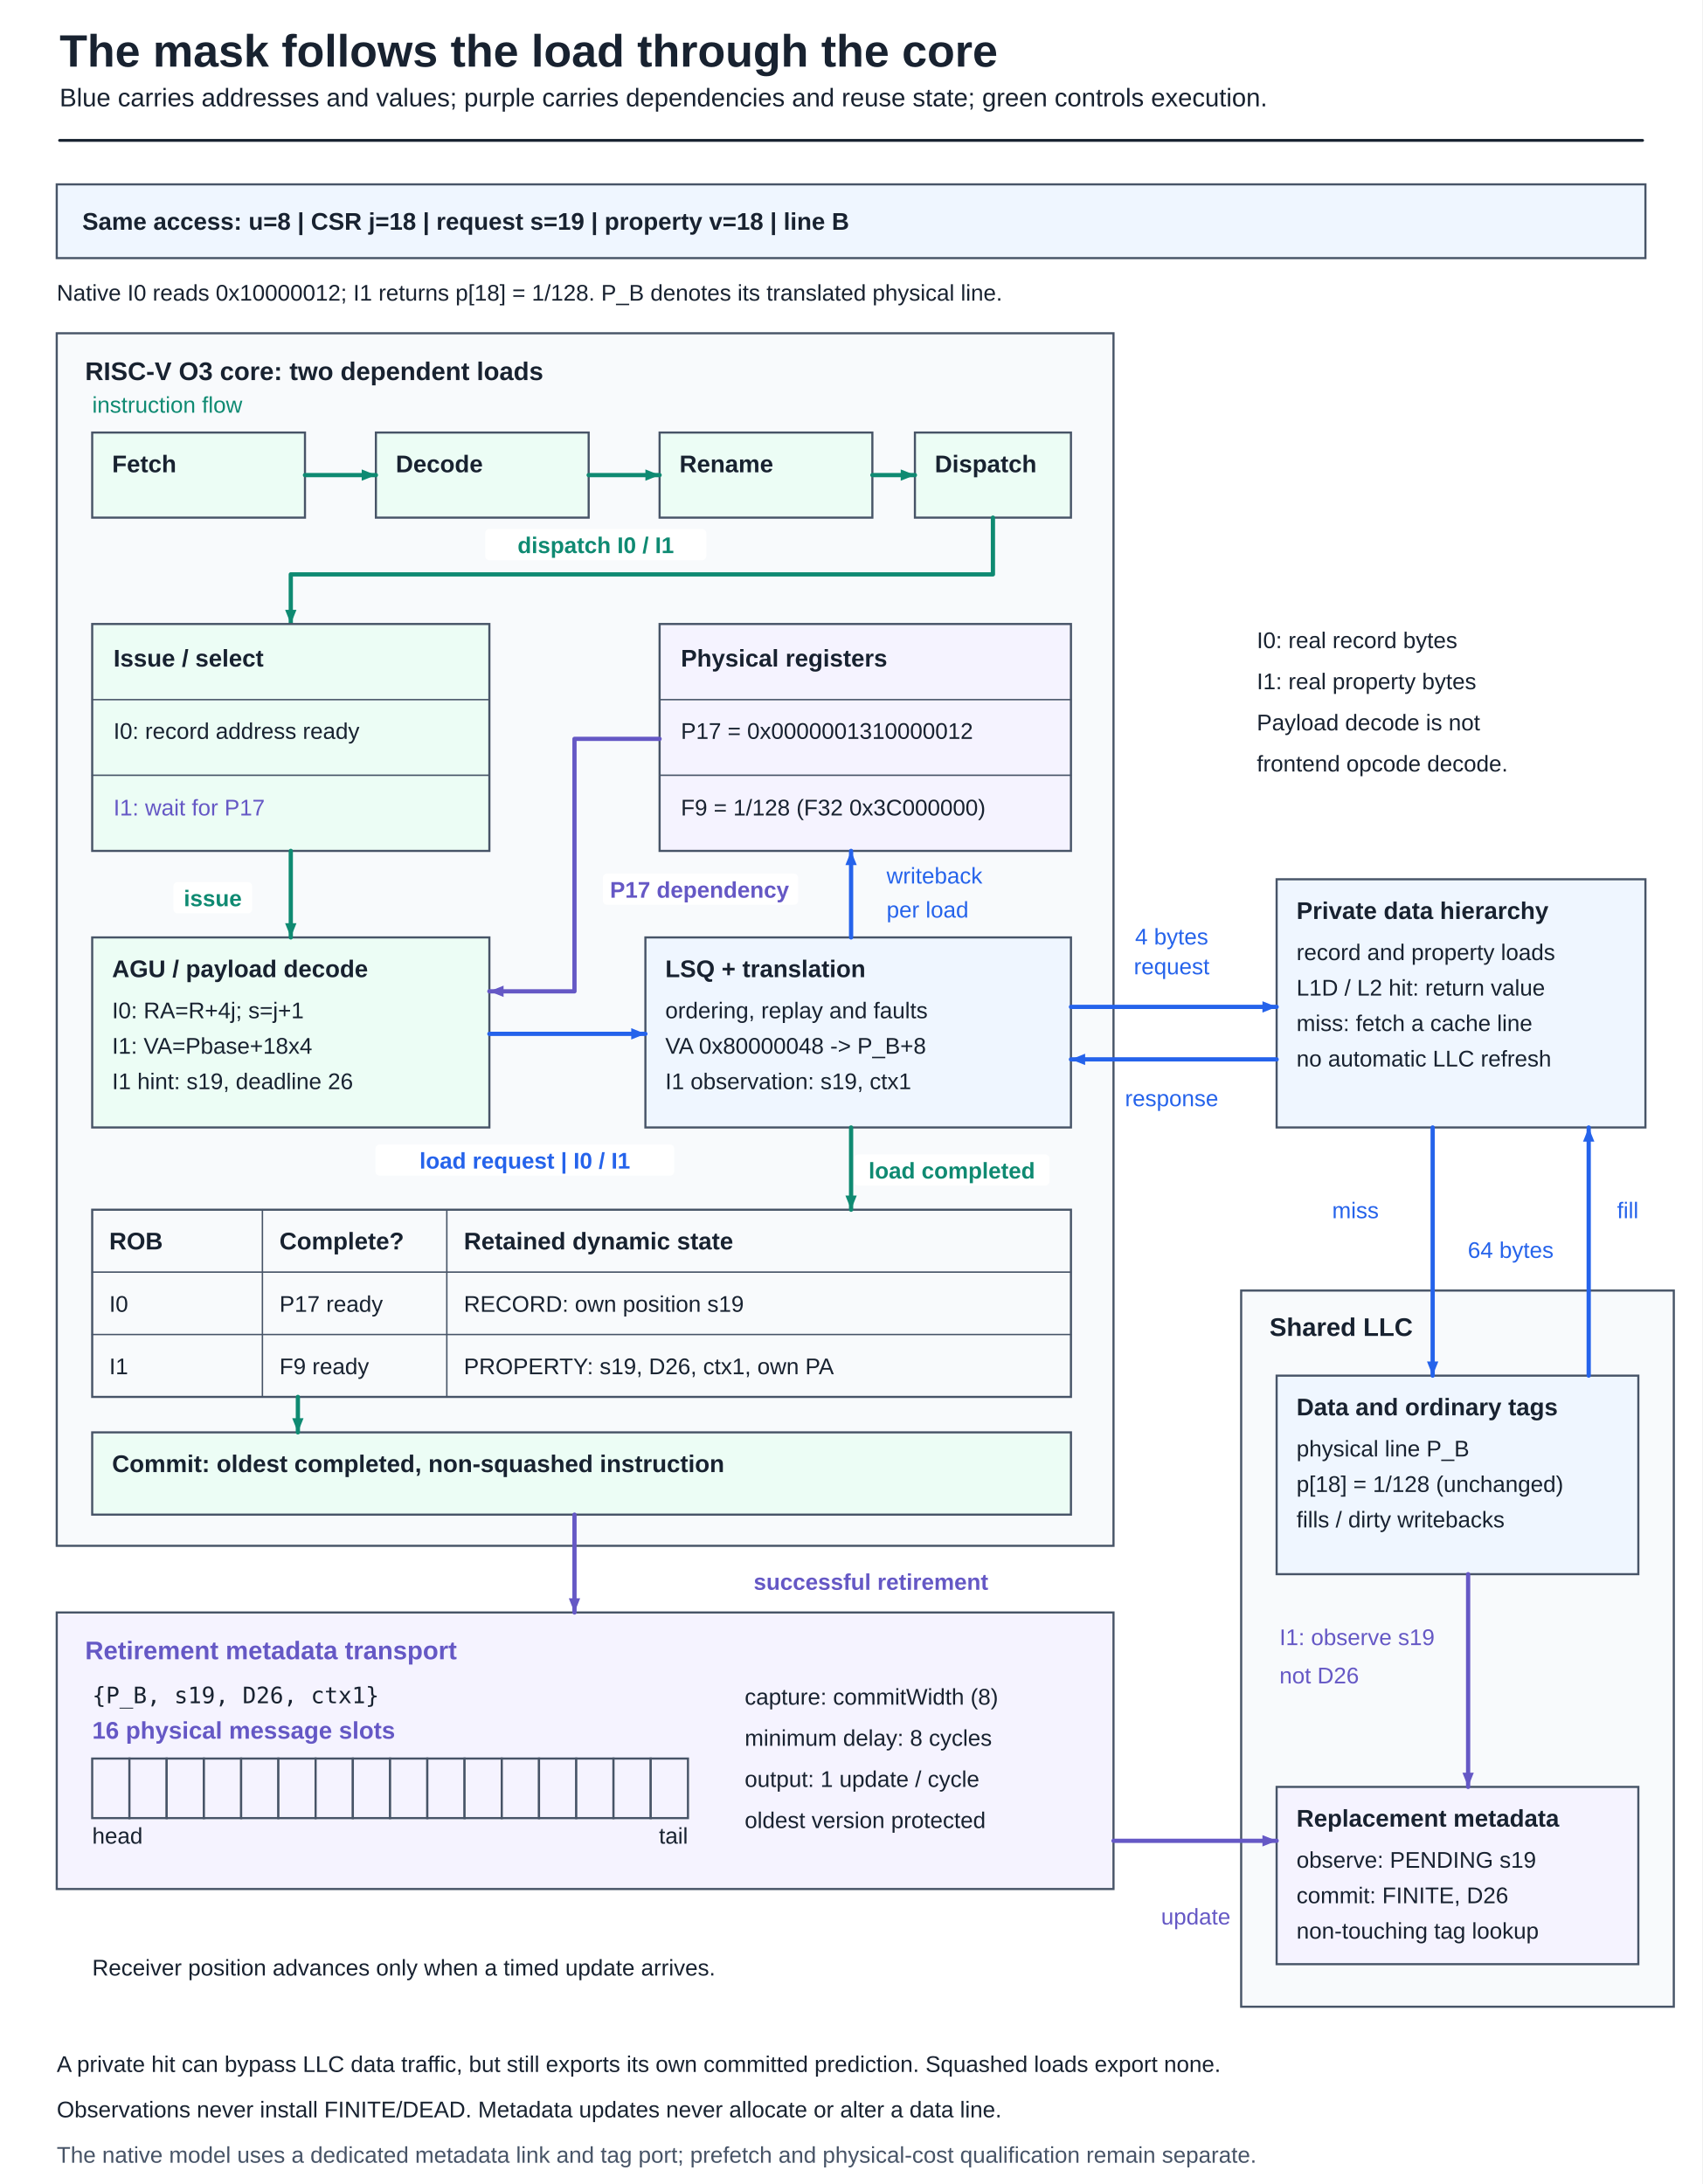
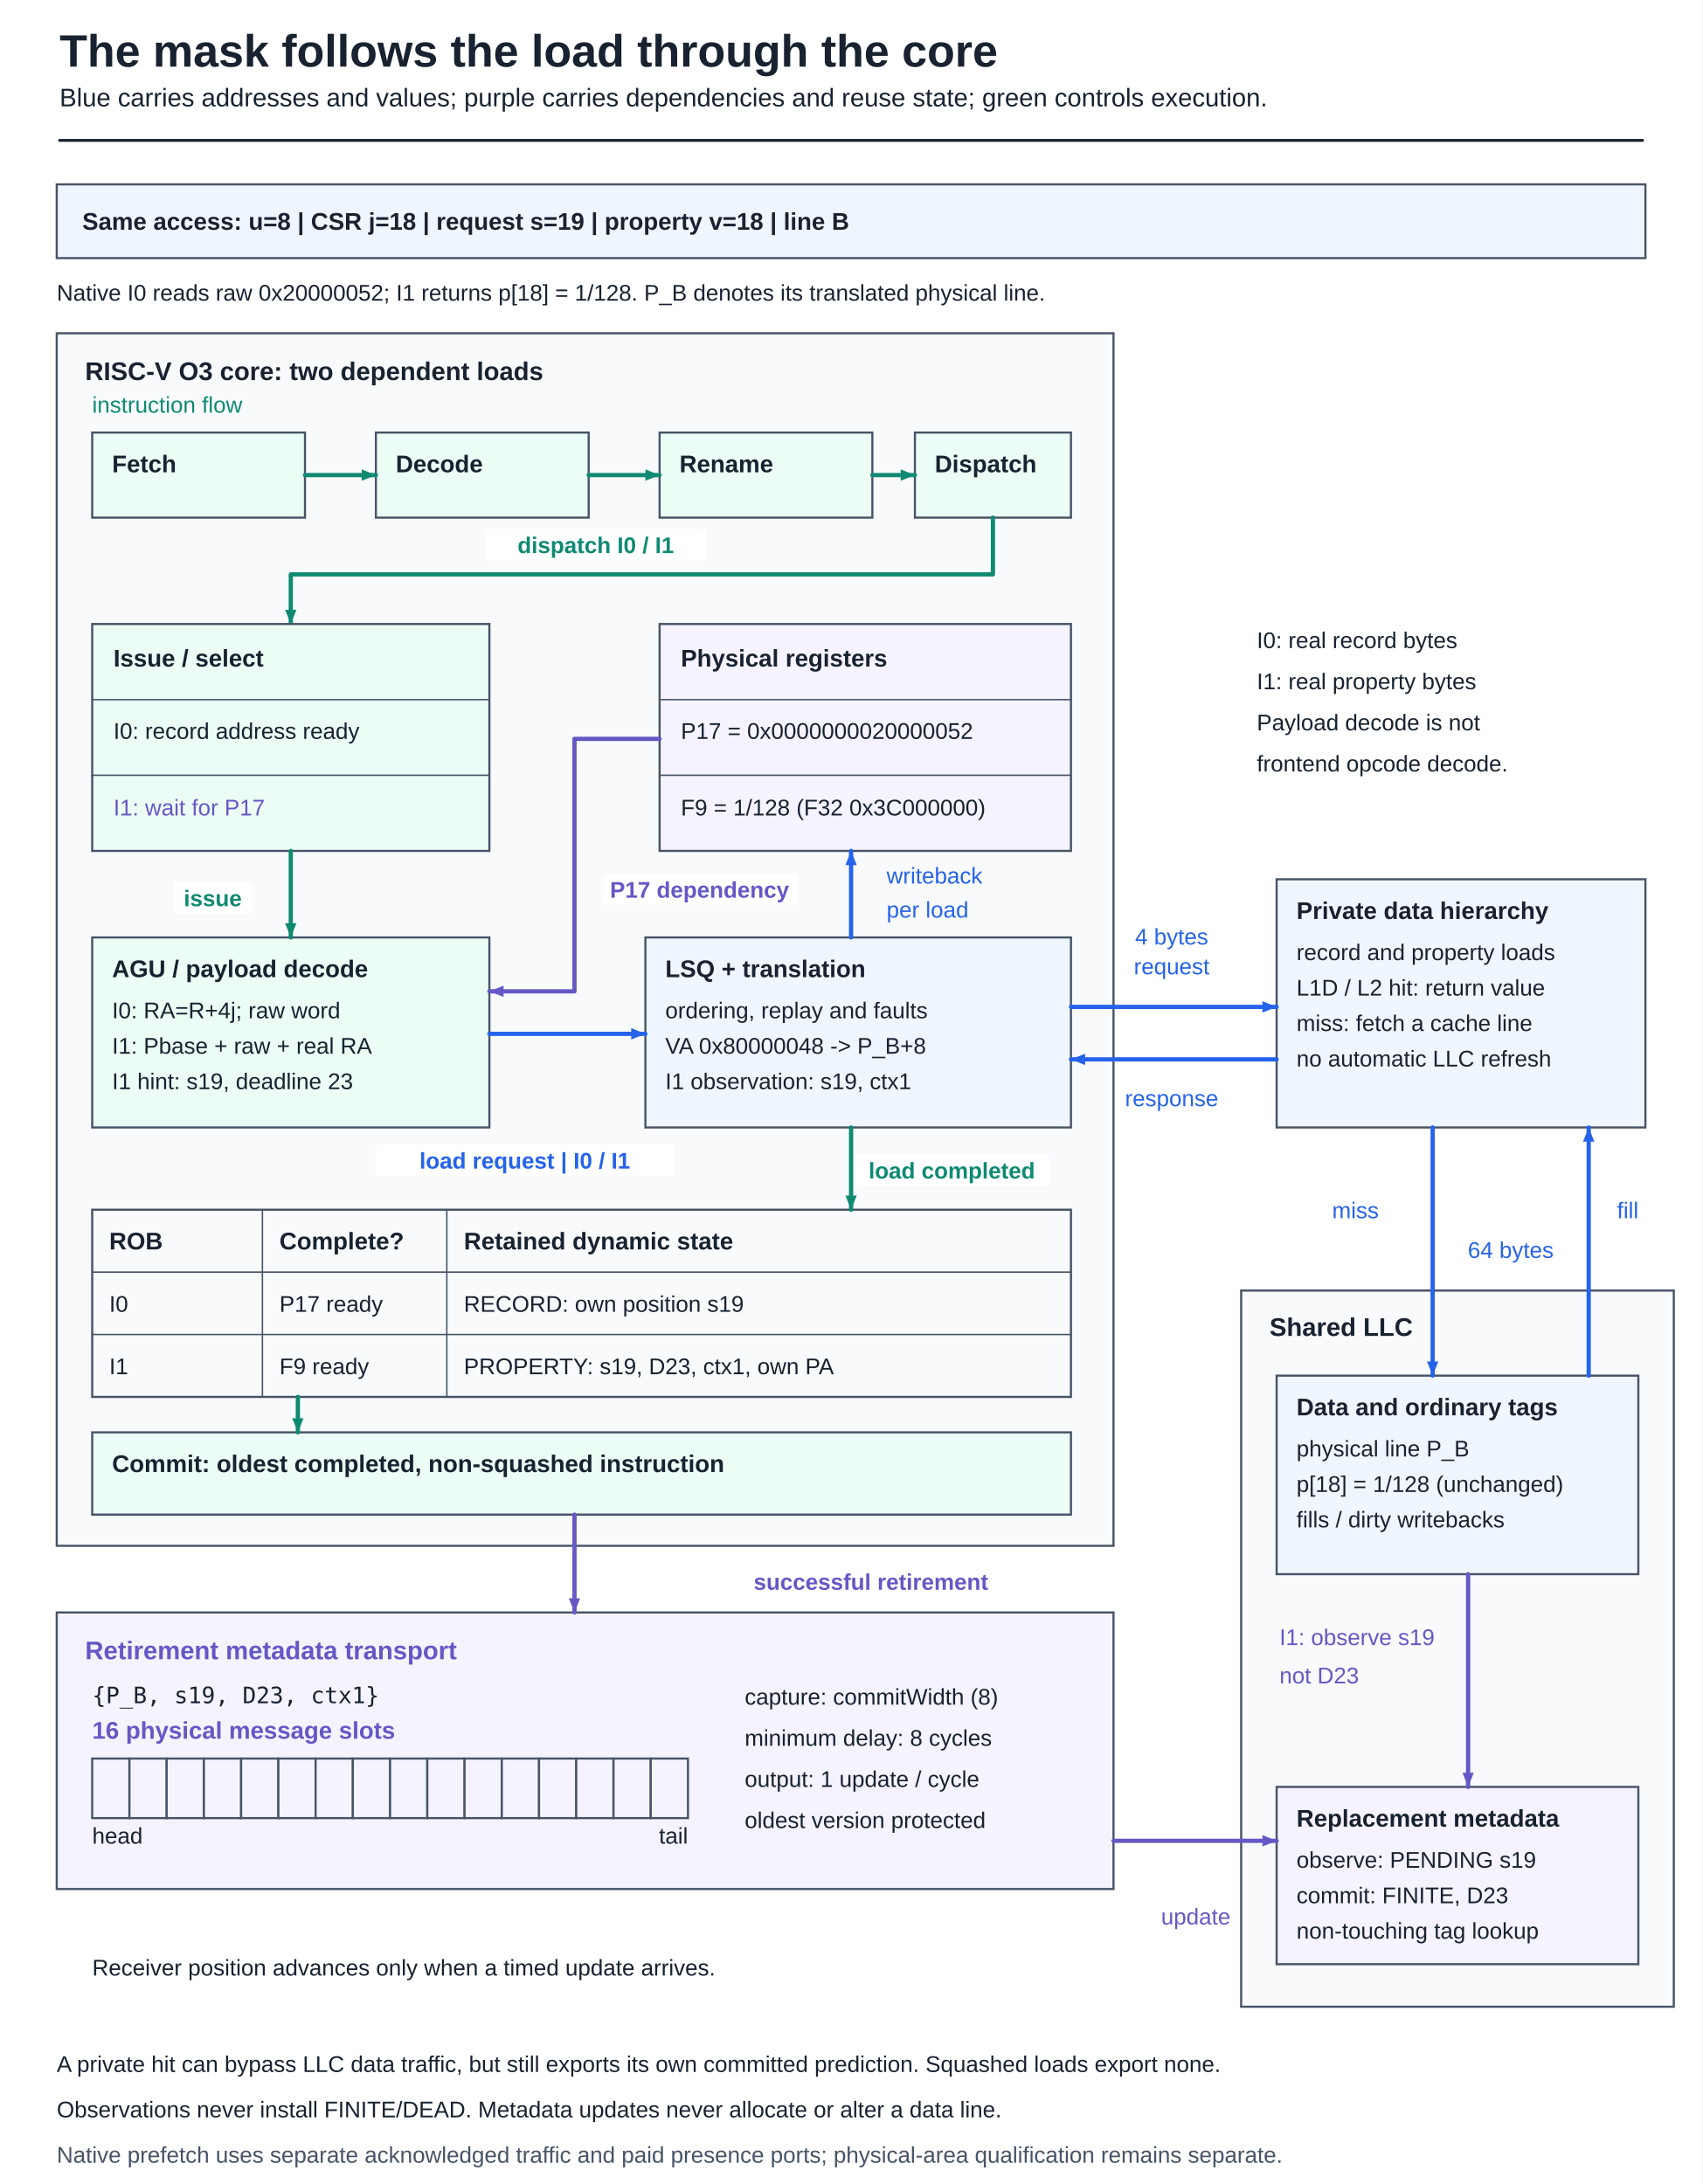
<svg xmlns="http://www.w3.org/2000/svg" width="1200" height="1540" viewBox="0 0 1200 1540" role="img" aria-labelledby="title desc" fill="#182230" data-figure-schema="ecg-public/v1">
  <defs>
    <marker id="arrow-blue" viewBox="0 0 10 8" markerWidth="11" markerHeight="8" refX="10" refY="4" orient="auto" markerUnits="userSpaceOnUse">
      <path d="M0 0 L10 4 L0 8 Z" fill="#2563EB" />
    </marker>
    <marker id="arrow-green" viewBox="0 0 10 8" markerWidth="11" markerHeight="8" refX="10" refY="4" orient="auto" markerUnits="userSpaceOnUse">
      <path d="M0 0 L10 4 L0 8 Z" fill="#0F8A72" />
    </marker>
    <marker id="arrow-amber" viewBox="0 0 10 8" markerWidth="11" markerHeight="8" refX="10" refY="4" orient="auto" markerUnits="userSpaceOnUse">
      <path d="M0 0 L10 4 L0 8 Z" fill="#C56A13" />
    </marker>
    <marker id="arrow-red" viewBox="0 0 10 8" markerWidth="11" markerHeight="8" refX="10" refY="4" orient="auto" markerUnits="userSpaceOnUse">
      <path d="M0 0 L10 4 L0 8 Z" fill="#C63C4A" />
    </marker>
    <marker id="arrow-purple" viewBox="0 0 10 8" markerWidth="11" markerHeight="8" refX="10" refY="4" orient="auto" markerUnits="userSpaceOnUse">
      <path d="M0 0 L10 4 L0 8 Z" fill="#6558C5" />
    </marker>
    <marker id="arrow-gray" viewBox="0 0 10 8" markerWidth="11" markerHeight="8" refX="10" refY="4" orient="auto" markerUnits="userSpaceOnUse">
      <path d="M0 0 L10 4 L0 8 Z" fill="#98A2B3" />
    </marker>
    <marker id="arrow-ink" viewBox="0 0 10 8" markerWidth="11" markerHeight="8" refX="10" refY="4" orient="auto" markerUnits="userSpaceOnUse">
      <path d="M0 0 L10 4 L0 8 Z" fill="#182230" />
    </marker>
    <style>
      :root { color-scheme: light dark; }
      @media (prefers-color-scheme: dark) {
        [fill="#FFFFFF"]{fill:#111827}[stroke="#FFFFFF"]{stroke:#111827}
        [fill="#F8FAFC"]{fill:#172033}[stroke="#F8FAFC"]{stroke:#172033}
        [fill="#EFF6FF"]{fill:#172554}[stroke="#EFF6FF"]{stroke:#172554}
        [fill="#ECFDF5"]{fill:#073B34}[stroke="#ECFDF5"]{stroke:#073B34}
        [fill="#FFF7ED"]{fill:#422A12}[stroke="#FFF7ED"]{stroke:#422A12}
        [fill="#FFF1F2"]{fill:#421B22}[stroke="#FFF1F2"]{stroke:#421B22}
        [fill="#F5F3FF"]{fill:#292349}[stroke="#F5F3FF"]{stroke:#292349}
        [fill="#182230"]{fill:#F8FAFC}[stroke="#182230"]{stroke:#F8FAFC}
        [fill="#475467"]{fill:#94A3B8}[stroke="#475467"]{stroke:#94A3B8}
        [fill="#98A2B3"]{fill:#A8B0BF}[stroke="#98A2B3"]{stroke:#A8B0BF}
        [fill="#2563EB"]{fill:#7FB0FF}[stroke="#2563EB"]{stroke:#7FB0FF}
        [fill="#0F8A72"]{fill:#5ED0B0}[stroke="#0F8A72"]{stroke:#5ED0B0}
        [fill="#C56A13"]{fill:#F0B36A}[stroke="#C56A13"]{stroke:#F0B36A}
        [fill="#6558C5"]{fill:#ADA4FF}[stroke="#6558C5"]{stroke:#ADA4FF}
        [fill="#C63C4A"]{fill:#F48B98}[stroke="#C63C4A"]{stroke:#F48B98}
      }
      .sans{font-family:"Liberation Sans","DejaVu Sans",Arial,sans-serif}
      .mono{font-family:"DejaVu Sans Mono","Liberation Mono",Consolas,monospace}
      .title{font-size:32px;font-weight:700}
      .subtitle{font-size:18px}
      .heading{font-size:22px;font-weight:700}
      .label{font-size:17px;font-weight:700}
      .body{font-size:16px}
</style>
  </defs>
  <rect x="0" y="0" width="1200" height="1540" fill="#FFFFFF" />
  <text x="42" y="47" text-anchor="start" class="sans title" fill="#182230" font-weight="700">The mask follows the load through the core</text>
  <text x="42" y="75" text-anchor="start" class="sans subtitle" fill="#182230">Blue carries addresses and values; purple carries dependencies and reuse state; green controls execution.</text>
  <line x1="42" y1="99" x2="1158" y2="99" stroke="#182230" stroke-width="2" stroke-linecap="round" vector-effect="non-scaling-stroke" />
  <rect x="40" y="130" width="1120" height="52" rx="0" fill="#EFF6FF" stroke="#475467" stroke-width="1.5" data-shape="rect" data-x="40" data-y="130" data-width="1120" data-height="52" />
  <text x="58" y="162" text-anchor="start" class="sans label" fill="#182230" font-weight="700">Same access: u=8 | CSR j=18 | request s=19 | property v=18 | line B</text>
-   <text x="40" y="212" text-anchor="start" class="sans body" fill="#182230">Native I0 reads 0x10000012; I1 returns p[18] = 1/128. P_B denotes its translated physical line.</text>
+   <text x="40" y="212" text-anchor="start" class="sans body" fill="#182230">Native I0 reads raw 0x20000052; I1 returns p[18] = 1/128. P_B denotes its translated physical line.</text>
  <rect x="40" y="235" width="745" height="855" rx="0" fill="#F8FAFC" stroke="#475467" stroke-width="1.5" data-shape="rect" data-x="40" data-y="235" data-width="745" data-height="855" />
  <text x="60" y="268" text-anchor="start" class="sans subtitle" fill="#182230" font-weight="700">RISC-V O3 core: two dependent loads</text>
  <text x="65" y="291" text-anchor="start" class="sans body" fill="#0F8A72">instruction flow</text>
  <rect x="65" y="305" width="150" height="60" rx="0" fill="#ECFDF5" stroke="#475467" stroke-width="1.5" data-shape="rect" data-x="65" data-y="305" data-width="150" data-height="60" />
  <text x="79" y="333" text-anchor="start" class="sans label" fill="#182230" font-weight="700">Fetch</text>
  <rect x="265" y="305" width="150" height="60" rx="0" fill="#ECFDF5" stroke="#475467" stroke-width="1.5" data-shape="rect" data-x="265" data-y="305" data-width="150" data-height="60" />
  <text x="279" y="333" text-anchor="start" class="sans label" fill="#182230" font-weight="700">Decode</text>
  <rect x="465" y="305" width="150" height="60" rx="0" fill="#ECFDF5" stroke="#475467" stroke-width="1.5" data-shape="rect" data-x="465" data-y="305" data-width="150" data-height="60" />
  <text x="479" y="333" text-anchor="start" class="sans label" fill="#182230" font-weight="700">Rename</text>
  <rect x="645" y="305" width="110" height="60" rx="0" fill="#ECFDF5" stroke="#475467" stroke-width="1.5" data-shape="rect" data-x="645" data-y="305" data-width="110" data-height="60" />
  <text x="659" y="333" text-anchor="start" class="sans label" fill="#182230" font-weight="700">Dispatch</text>
  <path d="M215 335 L265 335" fill="none" stroke="#0F8A72" stroke-width="3" stroke-linecap="round" stroke-linejoin="round" vector-effect="non-scaling-stroke" marker-end="url(#arrow-green)" data-flow-kind="control" data-flow-underlay="false" data-flow-label="instruction flow" />
  <path d="M415 335 L465 335" fill="none" stroke="#0F8A72" stroke-width="3" stroke-linecap="round" stroke-linejoin="round" vector-effect="non-scaling-stroke" marker-end="url(#arrow-green)" data-flow-kind="control" data-flow-underlay="false" data-flow-label="instruction flow" />
  <path d="M615 335 L645 335" fill="none" stroke="#0F8A72" stroke-width="3" stroke-linecap="round" stroke-linejoin="round" vector-effect="non-scaling-stroke" marker-end="url(#arrow-green)" data-flow-kind="control" data-flow-underlay="false" data-flow-label="instruction flow" />
  <path d="M700 365 L700 405 L205 405 L205 440" fill="none" stroke="#0F8A72" stroke-width="3" stroke-linecap="round" stroke-linejoin="round" vector-effect="non-scaling-stroke" marker-end="url(#arrow-green)" data-flow-kind="control" data-flow-underlay="false" data-flow-label="dispatch I0 / I1" />
  <rect x="342.04" y="373.00" width="155.92" height="22" rx="3" fill="#FFFFFF" fill-opacity="0.96" data-label-background="true" />
  <text x="420" y="390" text-anchor="middle" class="sans body" fill="#0F8A72" font-weight="700">dispatch I0 / I1</text>
  <rect x="65" y="440" width="280" height="160" rx="0" fill="#ECFDF5" stroke="#475467" stroke-width="1.5" data-shape="rect" data-x="65" data-y="440" data-width="280" data-height="160" />
  <line x1="65" y1="493.333" x2="345" y2="493.333" stroke="#475467" stroke-width="1" stroke-linecap="round" vector-effect="non-scaling-stroke" />
  <line x1="65" y1="546.667" x2="345" y2="546.667" stroke="#475467" stroke-width="1" stroke-linecap="round" vector-effect="non-scaling-stroke" />
  <text x="80" y="470" text-anchor="start" class="sans label" fill="#182230" font-weight="700">Issue / select</text>
  <text x="80" y="521" text-anchor="start" class="sans body" fill="#182230">I0: record address ready</text>
  <text x="80" y="575" text-anchor="start" class="sans body" fill="#6558C5">I1: wait for P17</text>
  <rect x="465" y="440" width="290" height="160" rx="0" fill="#F5F3FF" stroke="#475467" stroke-width="1.5" data-shape="rect" data-x="465" data-y="440" data-width="290" data-height="160" />
  <line x1="465" y1="493.333" x2="755" y2="493.333" stroke="#475467" stroke-width="1" stroke-linecap="round" vector-effect="non-scaling-stroke" />
  <line x1="465" y1="546.667" x2="755" y2="546.667" stroke="#475467" stroke-width="1" stroke-linecap="round" vector-effect="non-scaling-stroke" />
  <text x="480" y="470" text-anchor="start" class="sans label" fill="#182230" font-weight="700">Physical registers</text>
-   <text x="480" y="521" text-anchor="start" class="sans body" fill="#182230">P17 = 0x0000001310000012</text>
+   <text x="480" y="521" text-anchor="start" class="sans body" fill="#182230">P17 = 0x0000000020000052</text>
  <text x="480" y="575" text-anchor="start" class="sans body" fill="#182230">F9 = 1/128 (F32 0x3C000000)</text>
  <rect x="65" y="661" width="280" height="134" rx="0" fill="#ECFDF5" stroke="#475467" stroke-width="1.5" data-shape="rect" data-x="65" data-y="661" data-width="280" data-height="134" />
  <text x="79" y="689" text-anchor="start" class="sans label" fill="#182230" font-weight="700">AGU / payload decode</text>
-   <text x="79" y="718" text-anchor="start" class="sans body" fill="#182230">I0: RA=R+4j; s=j+1</text>
-   <text x="79" y="743" text-anchor="start" class="sans body" fill="#182230">I1: VA=Pbase+18x4</text>
-   <text x="79" y="768" text-anchor="start" class="sans body" fill="#182230">I1 hint: s19, deadline 26</text>
+   <text x="79" y="718" text-anchor="start" class="sans body" fill="#182230">I0: RA=R+4j; raw word</text>
+   <text x="79" y="743" text-anchor="start" class="sans body" fill="#182230">I1: Pbase + raw + real RA</text>
+   <text x="79" y="768" text-anchor="start" class="sans body" fill="#182230">I1 hint: s19, deadline 23</text>
  <rect x="455" y="661" width="300" height="134" rx="0" fill="#EFF6FF" stroke="#475467" stroke-width="1.5" data-shape="rect" data-x="455" data-y="661" data-width="300" data-height="134" />
  <text x="469" y="689" text-anchor="start" class="sans label" fill="#182230" font-weight="700">LSQ + translation</text>
  <text x="469" y="718" text-anchor="start" class="sans body" fill="#182230">ordering, replay and faults</text>
  <text x="469" y="743" text-anchor="start" class="sans body" fill="#182230">VA 0x80000048 -&gt; P_B+8</text>
  <text x="469" y="768" text-anchor="start" class="sans body" fill="#182230">I1 observation: s19, ctx1</text>
  <path d="M205 600 L205 661" fill="none" stroke="#0F8A72" stroke-width="3" stroke-linecap="round" stroke-linejoin="round" vector-effect="non-scaling-stroke" marker-end="url(#arrow-green)" data-flow-kind="control" data-flow-underlay="false" data-flow-label="issue" />
  <rect x="122.20" y="622.00" width="55.60" height="22" rx="3" fill="#FFFFFF" fill-opacity="0.96" data-label-background="true" />
  <text x="150" y="639" text-anchor="middle" class="sans body" fill="#0F8A72" font-weight="700">issue</text>
  <path d="M465 521 L405 521 L405 699 L345 699" fill="none" stroke="#6558C5" stroke-width="3" stroke-linecap="round" stroke-linejoin="round" vector-effect="non-scaling-stroke" marker-end="url(#arrow-purple)" data-flow-kind="dependency" data-flow-underlay="false" data-flow-label="P17 dependency" />
  <rect x="425.00" y="616.00" width="137.68" height="22" rx="3" fill="#FFFFFF" fill-opacity="0.96" data-label-background="true" />
  <text x="430" y="633" text-anchor="start" class="sans body" fill="#6558C5" font-weight="700">P17 dependency</text>
  <path d="M345 729 L455 729" fill="none" stroke="#2563EB" stroke-width="3" stroke-linecap="round" stroke-linejoin="round" vector-effect="non-scaling-stroke" marker-end="url(#arrow-blue)" data-flow-kind="transfer" data-flow-underlay="false" data-flow-label="load request" data-flow-cadence="I0 / I1" />
  <rect x="264.68" y="807.00" width="210.64" height="22" rx="3" fill="#FFFFFF" fill-opacity="0.96" data-label-background="true" />
  <text x="370" y="824" text-anchor="middle" class="sans body" fill="#2563EB" font-weight="700">load request | I0 / I1</text>
  <path d="M600 661 L600 600" fill="none" stroke="#2563EB" stroke-width="3" stroke-linecap="round" stroke-linejoin="round" vector-effect="non-scaling-stroke" marker-end="url(#arrow-blue)" data-flow-kind="transfer" data-flow-underlay="false" data-flow-label="writeback" data-flow-cadence="per load" />
  <text x="625" y="623" text-anchor="start" class="sans body" fill="#2563EB">writeback</text>
  <text x="625" y="647" text-anchor="start" class="sans body" fill="#2563EB">per load</text>
  <rect x="900" y="620" width="260" height="175" rx="0" fill="#EFF6FF" stroke="#475467" stroke-width="1.5" data-shape="rect" data-x="900" data-y="620" data-width="260" data-height="175" />
  <text x="914" y="648" text-anchor="start" class="sans label" fill="#182230" font-weight="700">Private data hierarchy</text>
  <text x="914" y="677" text-anchor="start" class="sans body" fill="#182230">record and property loads</text>
  <text x="914" y="702" text-anchor="start" class="sans body" fill="#182230">L1D / L2 hit: return value</text>
  <text x="914" y="727" text-anchor="start" class="sans body" fill="#182230">miss: fetch a cache line</text>
  <text x="914" y="752" text-anchor="start" class="sans body" fill="#182230">no automatic LLC refresh</text>
  <path d="M755 710 L900 710" fill="none" stroke="#2563EB" stroke-width="3" stroke-linecap="round" stroke-linejoin="round" vector-effect="non-scaling-stroke" marker-end="url(#arrow-blue)" data-flow-kind="transfer" data-flow-underlay="false" data-flow-label="request" data-flow-cadence="4 bytes" />
  <path d="M900 747 L755 747" fill="none" stroke="#2563EB" stroke-width="3" stroke-linecap="round" stroke-linejoin="round" vector-effect="non-scaling-stroke" marker-end="url(#arrow-blue)" data-flow-kind="transfer" data-flow-underlay="false" data-flow-label="response" data-flow-cadence="4 bytes" />
  <text x="826" y="666" text-anchor="middle" class="sans body" fill="#2563EB">4 bytes</text>
  <text x="826" y="687" text-anchor="middle" class="sans body" fill="#2563EB">request</text>
  <text x="826" y="780" text-anchor="middle" class="sans body" fill="#2563EB">response</text>
  <text x="886" y="457" text-anchor="start" class="sans body" fill="#182230">I0: real record bytes</text>
  <text x="886" y="486" text-anchor="start" class="sans body" fill="#182230">I1: real property bytes</text>
  <text x="886" y="515" text-anchor="start" class="sans body" fill="#182230">Payload decode is not</text>
  <text x="886" y="544" text-anchor="start" class="sans body" fill="#182230">frontend opcode decode.</text>
  <rect x="65" y="853" width="690" height="132" rx="0" fill="#F8FAFC" stroke="#475467" stroke-width="1.5" data-shape="rect" data-x="65" data-y="853" data-width="690" data-height="132" />
  <line x1="65" y1="897.0" x2="755" y2="897.0" stroke="#475467" stroke-width="1" stroke-linecap="round" vector-effect="non-scaling-stroke" />
  <line x1="65" y1="941.0" x2="755" y2="941.0" stroke="#475467" stroke-width="1" stroke-linecap="round" vector-effect="non-scaling-stroke" />
  <text x="77" y="881" text-anchor="start" class="sans label" fill="#182230" font-weight="700">ROB</text>
  <text x="77" y="925" text-anchor="start" class="sans body" fill="#182230">I0</text>
  <text x="77" y="969" text-anchor="start" class="sans body" fill="#182230">I1</text>
  <line x1="185" y1="853" x2="185" y2="985" stroke="#475467" stroke-width="1" stroke-linecap="round" vector-effect="non-scaling-stroke" />
  <text x="197" y="881" text-anchor="start" class="sans label" fill="#182230" font-weight="700">Complete?</text>
  <text x="197" y="925" text-anchor="start" class="sans body" fill="#182230">P17 ready</text>
  <text x="197" y="969" text-anchor="start" class="sans body" fill="#182230">F9 ready</text>
  <line x1="315" y1="853" x2="315" y2="985" stroke="#475467" stroke-width="1" stroke-linecap="round" vector-effect="non-scaling-stroke" />
  <text x="327" y="881" text-anchor="start" class="sans label" fill="#182230" font-weight="700">Retained dynamic state</text>
  <text x="327" y="925" text-anchor="start" class="sans body" fill="#182230">RECORD: own position s19</text>
-   <text x="327" y="969" text-anchor="start" class="sans body" fill="#182230">PROPERTY: s19, D26, ctx1, own PA</text>
+   <text x="327" y="969" text-anchor="start" class="sans body" fill="#182230">PROPERTY: s19, D23, ctx1, own PA</text>
  <path d="M600 795 L600 853" fill="none" stroke="#0F8A72" stroke-width="3" stroke-linecap="round" stroke-linejoin="round" vector-effect="non-scaling-stroke" marker-end="url(#arrow-green)" data-flow-kind="control" data-flow-underlay="false" data-flow-label="load completed" />
  <rect x="602.16" y="814.00" width="137.68" height="22" rx="3" fill="#FFFFFF" fill-opacity="0.96" data-label-background="true" />
  <text x="671" y="831" text-anchor="middle" class="sans body" fill="#0F8A72" font-weight="700">load completed</text>
  <rect x="65" y="1010" width="690" height="58" rx="0" fill="#ECFDF5" stroke="#475467" stroke-width="1.5" data-shape="rect" data-x="65" data-y="1010" data-width="690" data-height="58" />
  <text x="79" y="1038" text-anchor="start" class="sans label" fill="#182230" font-weight="700">Commit: oldest completed, non-squashed instruction</text>
  <path d="M210 985 L210 1010" fill="none" stroke="#0F8A72" stroke-width="3" stroke-linecap="round" stroke-linejoin="round" vector-effect="non-scaling-stroke" marker-end="url(#arrow-green)" data-flow-kind="control" data-flow-underlay="false" data-flow-label="Commit" />
  <rect x="875" y="910" width="305" height="505" rx="0" fill="#F8FAFC" stroke="#475467" stroke-width="1.5" data-shape="rect" data-x="875" data-y="910" data-width="305" data-height="505" />
  <text x="895" y="942" text-anchor="start" class="sans subtitle" fill="#182230" font-weight="700">Shared LLC</text>
  <rect x="900" y="970" width="255" height="140" rx="0" fill="#EFF6FF" stroke="#475467" stroke-width="1.5" data-shape="rect" data-x="900" data-y="970" data-width="255" data-height="140" />
  <text x="914" y="998" text-anchor="start" class="sans label" fill="#182230" font-weight="700">Data and ordinary tags</text>
  <text x="914" y="1027" text-anchor="start" class="sans body" fill="#182230">physical line P_B</text>
  <text x="914" y="1052" text-anchor="start" class="sans body" fill="#182230">p[18] = 1/128 (unchanged)</text>
  <text x="914" y="1077" text-anchor="start" class="sans body" fill="#182230">fills / dirty writebacks</text>
  <rect x="900" y="1260" width="255" height="125" rx="0" fill="#F5F3FF" stroke="#475467" stroke-width="1.5" data-shape="rect" data-x="900" data-y="1260" data-width="255" data-height="125" />
  <text x="914" y="1288" text-anchor="start" class="sans label" fill="#182230" font-weight="700">Replacement metadata</text>
  <text x="914" y="1317" text-anchor="start" class="sans body" fill="#182230">observe: PENDING s19</text>
-   <text x="914" y="1342" text-anchor="start" class="sans body" fill="#182230">commit: FINITE, D26</text>
+   <text x="914" y="1342" text-anchor="start" class="sans body" fill="#182230">commit: FINITE, D23</text>
  <text x="914" y="1367" text-anchor="start" class="sans body" fill="#182230">non-touching tag lookup</text>
  <path d="M1010 795 L1010 970" fill="none" stroke="#2563EB" stroke-width="3" stroke-linecap="round" stroke-linejoin="round" vector-effect="non-scaling-stroke" marker-end="url(#arrow-blue)" data-flow-kind="transfer" data-flow-underlay="false" data-flow-label="miss" data-flow-cadence="64 bytes" />
  <path d="M1120 970 L1120 795" fill="none" stroke="#2563EB" stroke-width="3" stroke-linecap="round" stroke-linejoin="round" vector-effect="non-scaling-stroke" marker-end="url(#arrow-blue)" data-flow-kind="transfer" data-flow-underlay="false" data-flow-label="fill" data-flow-cadence="64 bytes" />
  <text x="972" y="859" text-anchor="end" class="sans body" fill="#2563EB">miss</text>
  <text x="1140" y="859" text-anchor="start" class="sans body" fill="#2563EB">fill</text>
  <text x="1065" y="887" text-anchor="middle" class="sans body" fill="#2563EB">64 bytes</text>
  <path d="M1035 1110 L1035 1260" fill="none" stroke="#6558C5" stroke-width="3" stroke-linecap="round" stroke-linejoin="round" vector-effect="non-scaling-stroke" marker-end="url(#arrow-purple)" data-flow-kind="control" data-flow-underlay="false" data-flow-label="I1: observe s19" />
  <text x="902" y="1160" text-anchor="start" class="sans body" fill="#6558C5">I1: observe s19</text>
-   <text x="902" y="1187" text-anchor="start" class="sans body" fill="#6558C5">not D26</text>
+   <text x="902" y="1187" text-anchor="start" class="sans body" fill="#6558C5">not D23</text>
  <rect x="40" y="1137" width="745" height="195" rx="0" fill="#F5F3FF" stroke="#475467" stroke-width="1.5" data-shape="rect" data-x="40" data-y="1137" data-width="745" data-height="195" />
  <text x="60" y="1170" text-anchor="start" class="sans subtitle" fill="#6558C5" font-weight="700">Retirement metadata transport</text>
-   <text x="65" y="1201" text-anchor="start" class="mono body" fill="#182230">{P_B, s19, D26, ctx1}</text>
+   <text x="65" y="1201" text-anchor="start" class="mono body" fill="#182230">{P_B, s19, D23, ctx1}</text>
  <text x="65" y="1226" text-anchor="start" class="sans label" fill="#6558C5" font-weight="700">16 physical message slots</text>
  <rect x="65.0" y="1240" width="26.25" height="42" rx="0" fill="#F5F3FF" stroke="#475467" stroke-width="1.5" data-shape="rect" data-x="65.0" data-y="1240" data-width="26.25" data-height="42" />
  <rect x="91.25" y="1240" width="26.25" height="42" rx="0" fill="#F5F3FF" stroke="#475467" stroke-width="1.5" data-shape="rect" data-x="91.25" data-y="1240" data-width="26.25" data-height="42" />
  <rect x="117.5" y="1240" width="26.25" height="42" rx="0" fill="#F5F3FF" stroke="#475467" stroke-width="1.5" data-shape="rect" data-x="117.5" data-y="1240" data-width="26.25" data-height="42" />
  <rect x="143.75" y="1240" width="26.25" height="42" rx="0" fill="#F5F3FF" stroke="#475467" stroke-width="1.5" data-shape="rect" data-x="143.75" data-y="1240" data-width="26.25" data-height="42" />
  <rect x="170.0" y="1240" width="26.25" height="42" rx="0" fill="#F5F3FF" stroke="#475467" stroke-width="1.5" data-shape="rect" data-x="170.0" data-y="1240" data-width="26.25" data-height="42" />
  <rect x="196.25" y="1240" width="26.25" height="42" rx="0" fill="#F5F3FF" stroke="#475467" stroke-width="1.5" data-shape="rect" data-x="196.25" data-y="1240" data-width="26.25" data-height="42" />
  <rect x="222.5" y="1240" width="26.25" height="42" rx="0" fill="#F5F3FF" stroke="#475467" stroke-width="1.5" data-shape="rect" data-x="222.5" data-y="1240" data-width="26.25" data-height="42" />
  <rect x="248.75" y="1240" width="26.25" height="42" rx="0" fill="#F5F3FF" stroke="#475467" stroke-width="1.5" data-shape="rect" data-x="248.75" data-y="1240" data-width="26.25" data-height="42" />
  <rect x="275.0" y="1240" width="26.25" height="42" rx="0" fill="#F5F3FF" stroke="#475467" stroke-width="1.5" data-shape="rect" data-x="275.0" data-y="1240" data-width="26.25" data-height="42" />
  <rect x="301.25" y="1240" width="26.25" height="42" rx="0" fill="#F5F3FF" stroke="#475467" stroke-width="1.5" data-shape="rect" data-x="301.25" data-y="1240" data-width="26.25" data-height="42" />
  <rect x="327.5" y="1240" width="26.25" height="42" rx="0" fill="#F5F3FF" stroke="#475467" stroke-width="1.5" data-shape="rect" data-x="327.5" data-y="1240" data-width="26.25" data-height="42" />
  <rect x="353.75" y="1240" width="26.25" height="42" rx="0" fill="#F5F3FF" stroke="#475467" stroke-width="1.5" data-shape="rect" data-x="353.75" data-y="1240" data-width="26.25" data-height="42" />
  <rect x="380.0" y="1240" width="26.25" height="42" rx="0" fill="#F5F3FF" stroke="#475467" stroke-width="1.5" data-shape="rect" data-x="380.0" data-y="1240" data-width="26.25" data-height="42" />
  <rect x="406.25" y="1240" width="26.25" height="42" rx="0" fill="#F5F3FF" stroke="#475467" stroke-width="1.5" data-shape="rect" data-x="406.25" data-y="1240" data-width="26.25" data-height="42" />
  <rect x="432.5" y="1240" width="26.25" height="42" rx="0" fill="#F5F3FF" stroke="#475467" stroke-width="1.5" data-shape="rect" data-x="432.5" data-y="1240" data-width="26.25" data-height="42" />
  <rect x="458.75" y="1240" width="26.25" height="42" rx="0" fill="#F5F3FF" stroke="#475467" stroke-width="1.5" data-shape="rect" data-x="458.75" data-y="1240" data-width="26.25" data-height="42" />
  <text x="65" y="1300" text-anchor="start" class="sans body" fill="#182230">head</text>
  <text x="485" y="1300" text-anchor="end" class="sans body" fill="#182230">tail</text>
  <text x="525" y="1202" text-anchor="start" class="sans body" fill="#182230">capture: commitWidth (8)</text>
  <text x="525" y="1231" text-anchor="start" class="sans body" fill="#182230">minimum delay: 8 cycles</text>
  <text x="525" y="1260" text-anchor="start" class="sans body" fill="#182230">output: 1 update / cycle</text>
  <text x="525" y="1289" text-anchor="start" class="sans body" fill="#182230">oldest version protected</text>
  <path d="M405 1068 L405 1137" fill="none" stroke="#6558C5" stroke-width="3" stroke-linecap="round" stroke-linejoin="round" vector-effect="non-scaling-stroke" marker-end="url(#arrow-purple)" data-flow-kind="control" data-flow-underlay="false" data-flow-label="successful retirement" />
  <rect x="513.24" y="1104.00" width="201.52" height="22" rx="3" fill="#FFFFFF" fill-opacity="0.96" data-label-background="true" />
  <text x="614" y="1121" text-anchor="middle" class="sans body" fill="#6558C5" font-weight="700">successful retirement</text>
  <path d="M785 1298 L900 1298" fill="none" stroke="#6558C5" stroke-width="3" stroke-linecap="round" stroke-linejoin="round" vector-effect="non-scaling-stroke" marker-end="url(#arrow-purple)" data-flow-kind="control" data-flow-underlay="false" data-flow-label="update" />
  <text x="843" y="1357" text-anchor="middle" class="sans body" fill="#6558C5">update</text>
  <text x="65" y="1393" text-anchor="start" class="sans body" fill="#182230">Receiver position advances only when a timed update arrives.</text>
  <text x="40" y="1461" text-anchor="start" class="sans body" fill="#182230">A private hit can bypass LLC data traffic, but still exports its own committed prediction. Squashed loads export none.</text>
  <text x="40" y="1493" text-anchor="start" class="sans body" fill="#182230">Observations never install FINITE/DEAD. Metadata updates never allocate or alter a data line.</text>
-   <text x="40" y="1525" text-anchor="start" class="sans body" fill="#475467">The native model uses a dedicated metadata link and tag port; prefetch and physical-cost qualification remain separate.</text>
+   <text x="40" y="1525" text-anchor="start" class="sans body" fill="#475467">Native prefetch uses separate acknowledged traffic and paid presence ports; physical-area qualification remains separate.</text>
</svg>
